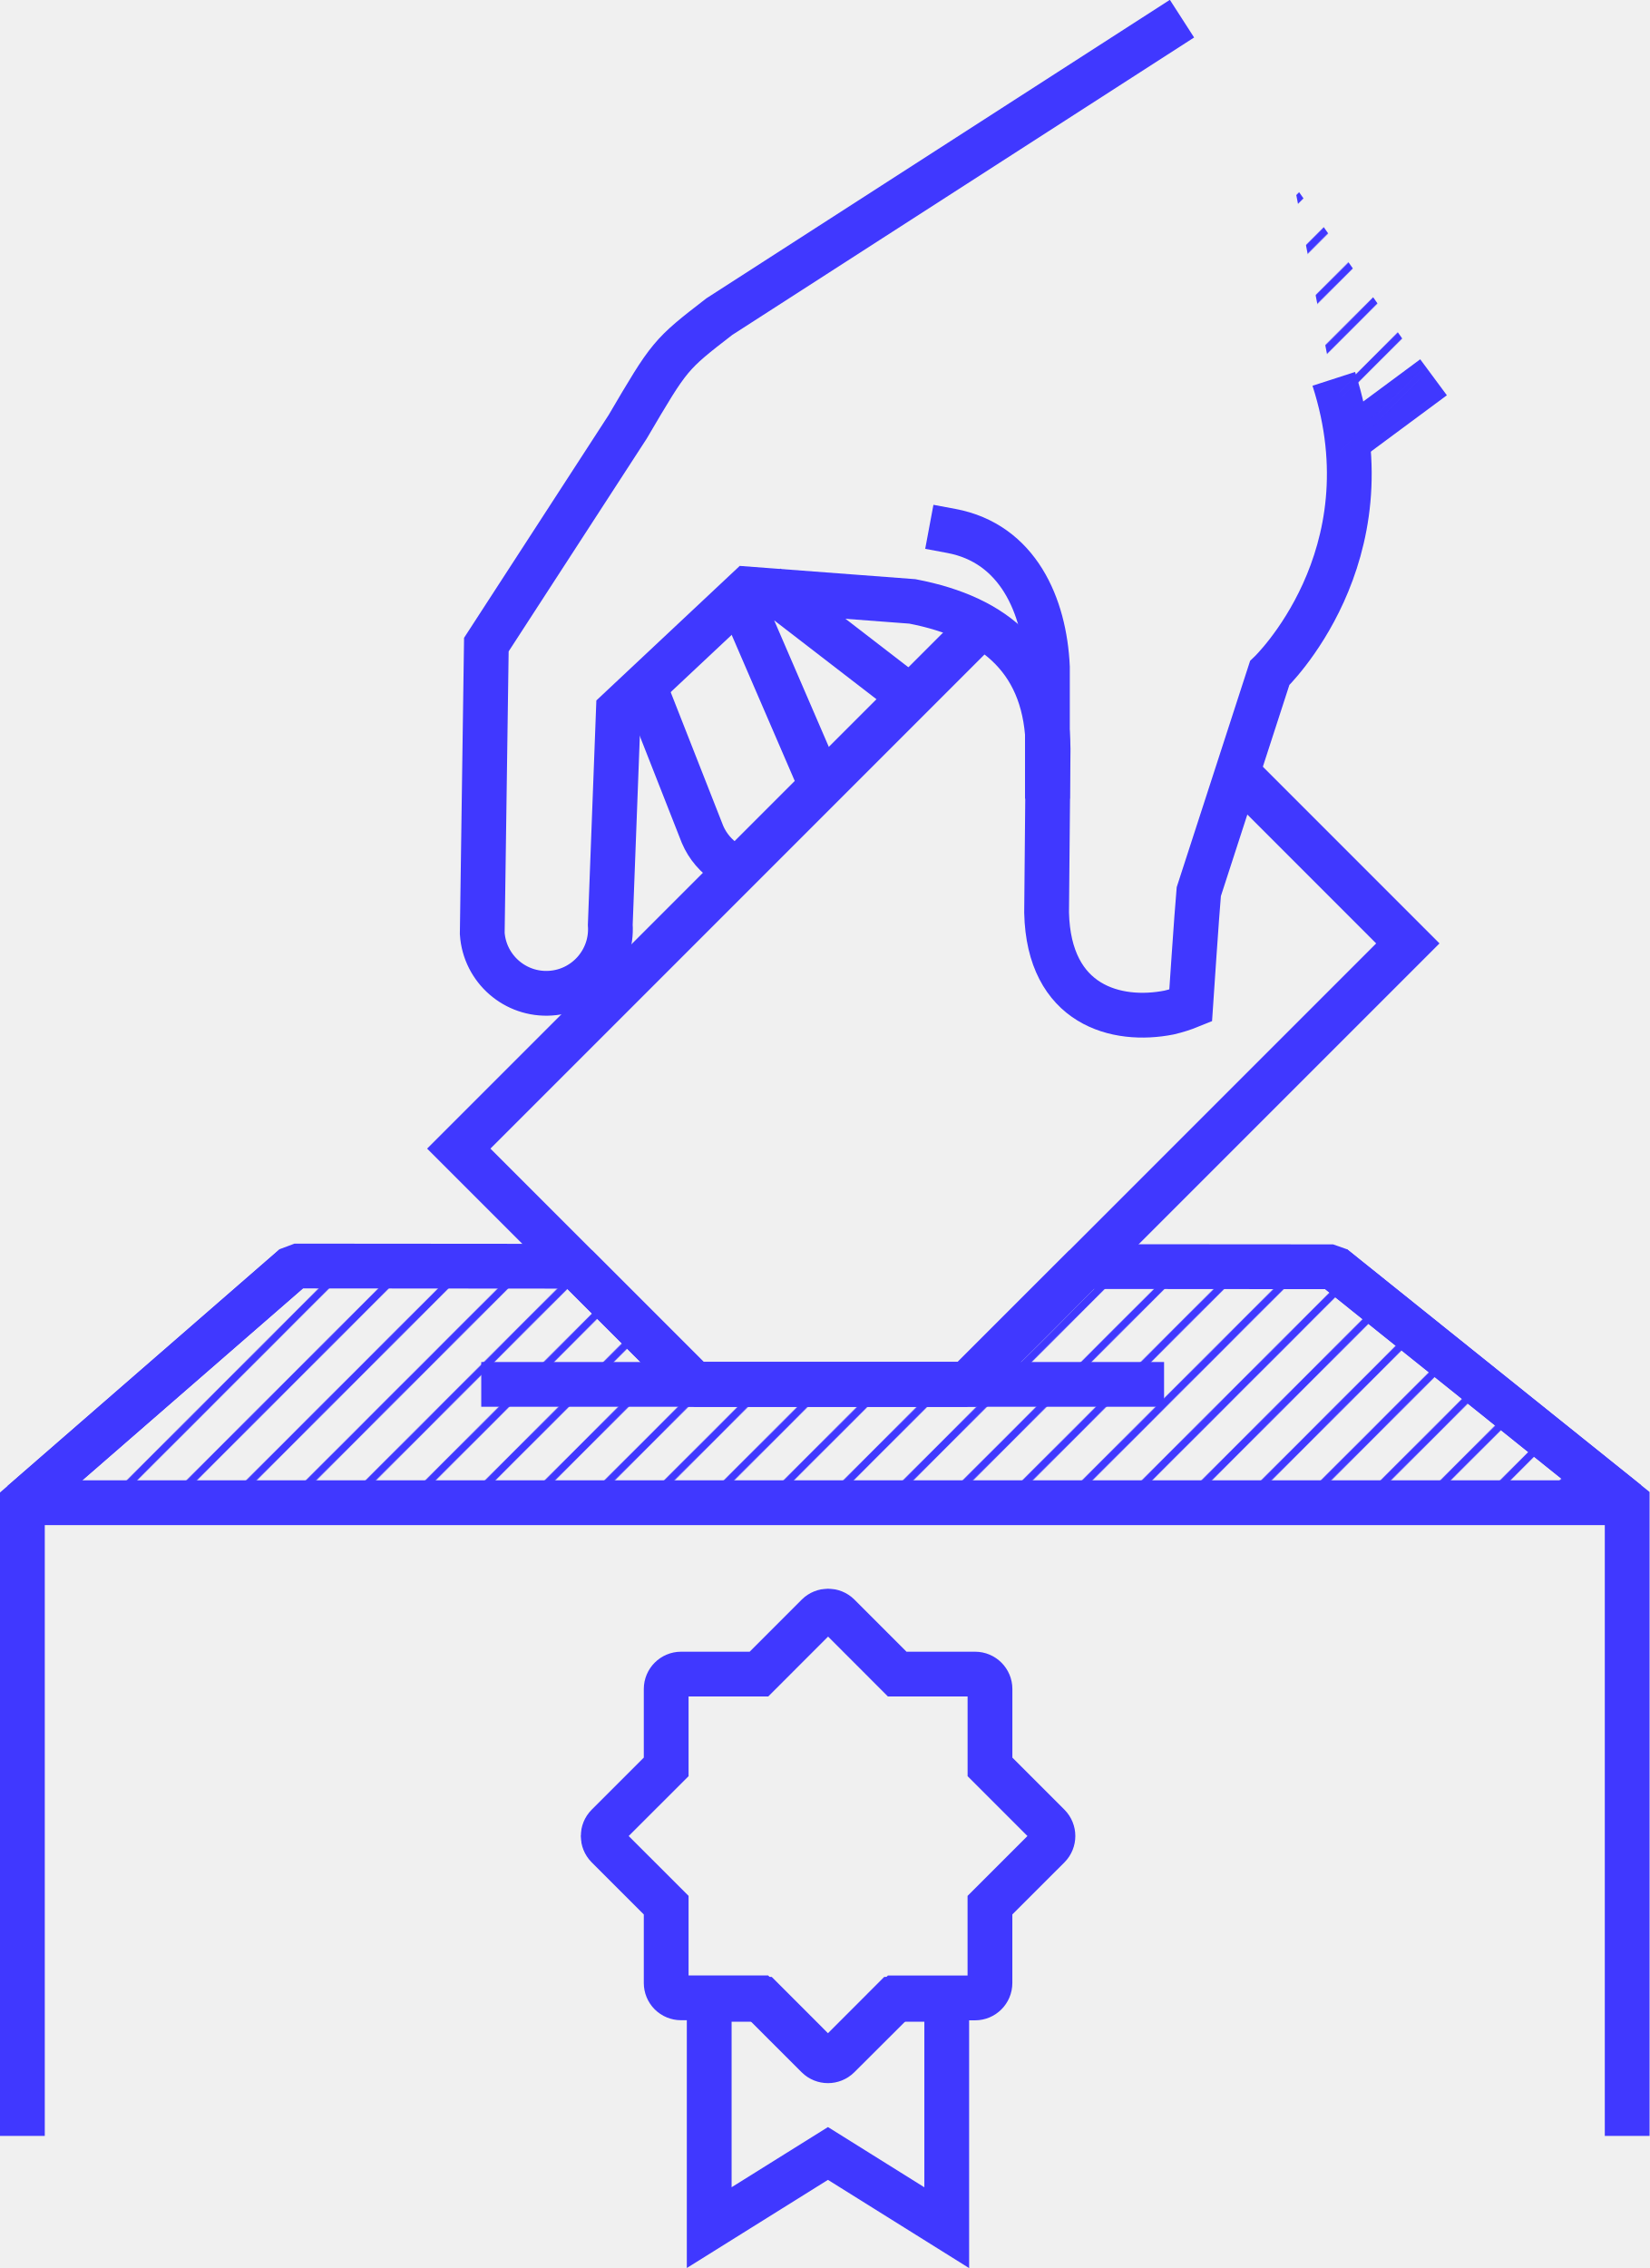
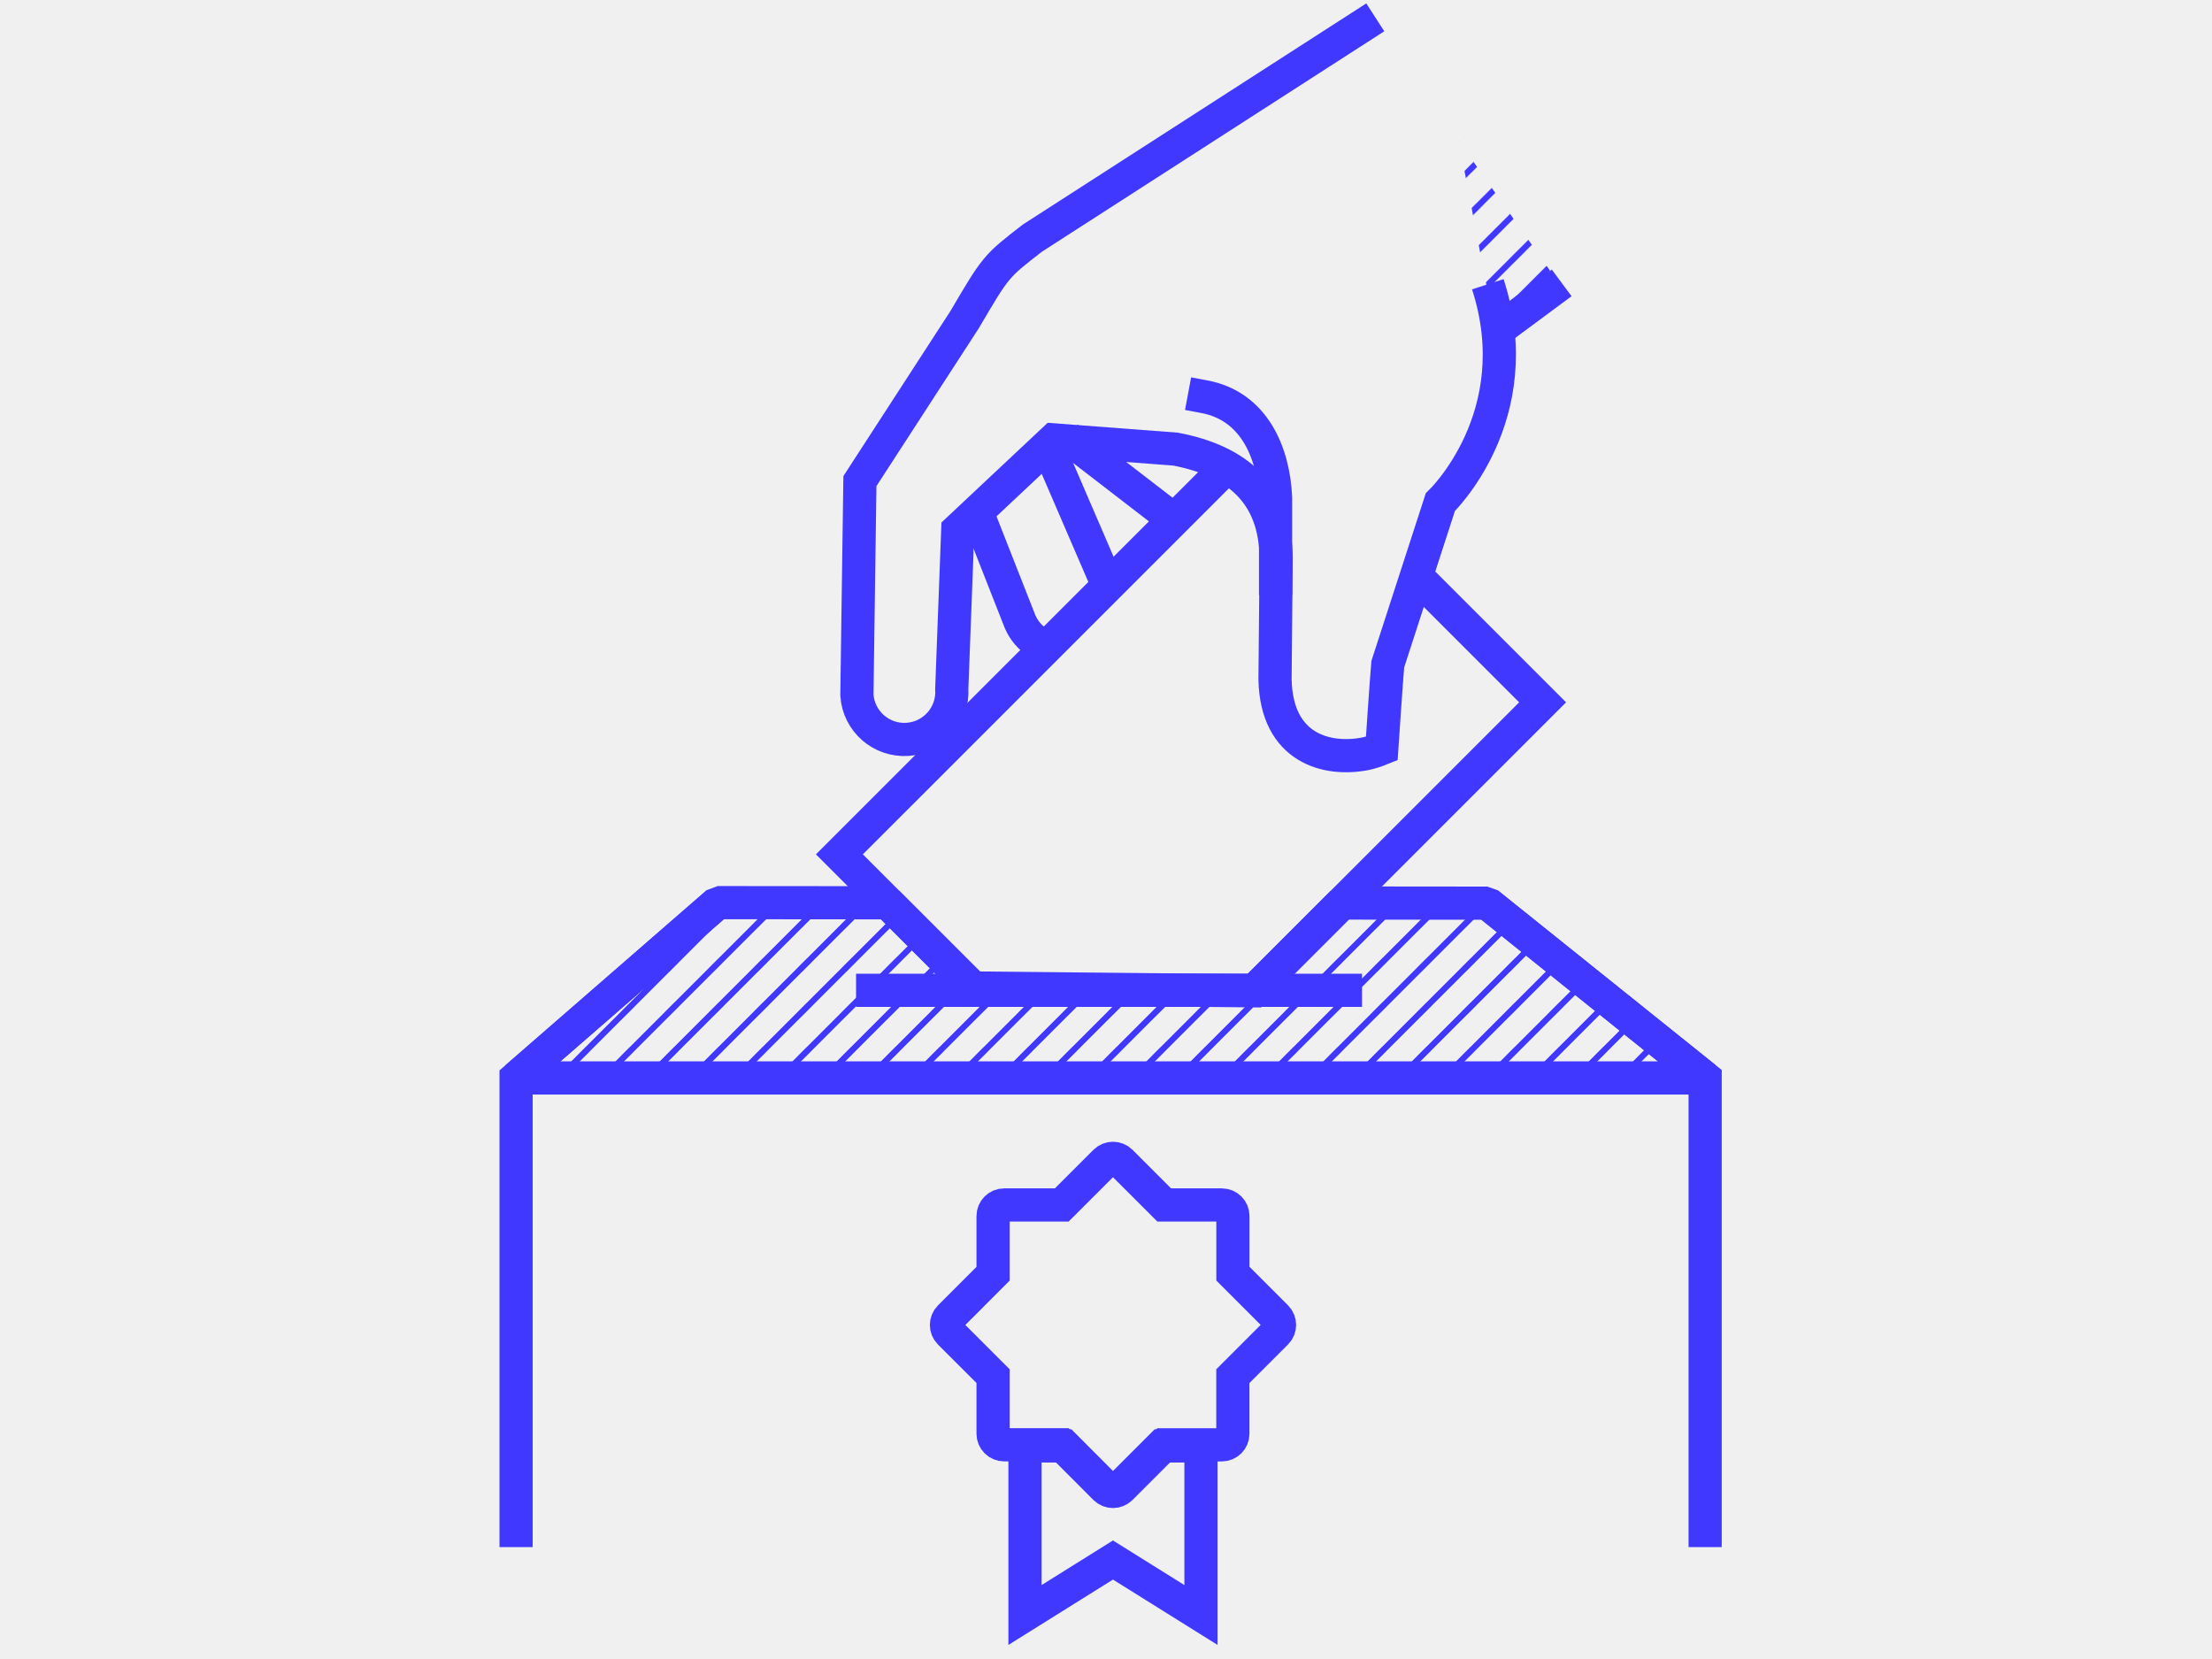
- <svg xmlns="http://www.w3.org/2000/svg" viewBox="0 0 442.04 607.69">
+ <svg xmlns="http://www.w3.org/2000/svg" viewBox="0 0 800 600">
  <defs>
-     <pattern id="lines" data-name="lines" width="16" height="16" patternTransform="translate(96 496)" patternUnits="userSpaceOnUse">
-       <path class="cls-1" d="M0 0h16v16H0z" />
-       <path class="cls-2" d="M1.98 78.02l66-66m-82 66l66-66m-82 66l66-66m-82 66l66-66m-82 66l66-66m-2 50l66-66m-82 66l66-66m-82 66l66-66m-82 66l66-66m-82 66l66-66m-2 50l66-66m-82 66l66-66m-82 66l66-66m-82 66l66-66m-82 66l66-66m-2 50l66-66m-82 66l66-66m-82 66l66-66m-82 66l66-66m-82 66l66-66m-2 50l66-66m-82 66l66-66m-82 66l66-66m-82 66l66-66m-82 66l66-66" />
+     <style>.cls-1,.cls-2,.cls-3,.cls-5,.cls-7{fill:none;}.cls-2,.cls-3,.cls-4,.cls-5,.cls-6,.cls-7{stroke:#4038ff;}.cls-2,.cls-5,.cls-7{stroke-linecap:square;}.cls-2,.cls-3,.cls-6,.cls-7{stroke-miterlimit:10;}.cls-2{stroke-width:2px;}.cls-3,.cls-4,.cls-5,.cls-6,.cls-7{stroke-width:12px;}.cls-4{stroke-linejoin:bevel;fill:url(#lines);}.cls-6{fill:#fff;}.cls-8{fill:url(#lines-3);}</style>
+     <pattern id="lines" data-name="lines" width="16" height="16" patternTransform="translate(96 496)" patternUnits="userSpaceOnUse" viewBox="0 0 16 16">
+       <rect class="cls-1" width="16" height="16" />
+       <line class="cls-2" x1="1.98" y1="78.02" x2="67.98" y2="12.02" />
+       <line class="cls-2" x1="-14.02" y1="78.02" x2="51.98" y2="12.02" />
+       <line class="cls-2" x1="-30.02" y1="78.02" x2="35.98" y2="12.02" />
+       <line class="cls-2" x1="-46.02" y1="78.02" x2="19.98" y2="12.02" />
+       <line class="cls-2" x1="-62.02" y1="78.02" x2="3.98" y2="12.02" />
+       <line class="cls-2" x1="1.98" y1="62.02" x2="67.98" y2="-3.98" />
+       <line class="cls-2" x1="-14.02" y1="62.02" x2="51.98" y2="-3.98" />
+       <line class="cls-2" x1="-30.02" y1="62.02" x2="35.98" y2="-3.98" />
+       <line class="cls-2" x1="-46.02" y1="62.02" x2="19.98" y2="-3.98" />
+       <line class="cls-2" x1="-62.02" y1="62.02" x2="3.98" y2="-3.98" />
+       <line class="cls-2" x1="1.98" y1="46.02" x2="67.98" y2="-19.98" />
+       <line class="cls-2" x1="-14.02" y1="46.02" x2="51.98" y2="-19.98" />
+       <line class="cls-2" x1="-30.02" y1="46.02" x2="35.98" y2="-19.98" />
+       <line class="cls-2" x1="-46.02" y1="46.02" x2="19.98" y2="-19.98" />
+       <line class="cls-2" x1="-62.02" y1="46.02" x2="3.98" y2="-19.98" />
+       <line class="cls-2" x1="1.98" y1="30.02" x2="67.98" y2="-35.98" />
+       <line class="cls-2" x1="-14.02" y1="30.02" x2="51.98" y2="-35.98" />
+       <line class="cls-2" x1="-30.02" y1="30.02" x2="35.98" y2="-35.98" />
+       <line class="cls-2" x1="-46.02" y1="30.02" x2="19.98" y2="-35.98" />
+       <line class="cls-2" x1="-62.02" y1="30.02" x2="3.98" y2="-35.98" />
+       <line class="cls-2" x1="1.98" y1="14.02" x2="67.98" y2="-51.98" />
+       <line class="cls-2" x1="-14.02" y1="14.02" x2="51.98" y2="-51.98" />
+       <line class="cls-2" x1="-30.02" y1="14.02" x2="35.98" y2="-51.98" />
+       <line class="cls-2" x1="-46.02" y1="14.02" x2="19.98" y2="-51.98" />
+       <line class="cls-2" x1="-62.02" y1="14.02" x2="3.98" y2="-51.98" />
    </pattern>
-     <pattern id="lines-3" data-name="lines" width="16" height="16" patternTransform="translate(-46 -192.97)" patternUnits="userSpaceOnUse">
-       <path class="cls-1" d="M0 0h16v16H0z" />
-       <path class="cls-2" d="M1.98 78.02l66-66m-82 66l66-66m-82 66l66-66m-82 66l66-66m-82 66l66-66m-2 50l66-66m-82 66l66-66m-82 66l66-66m-82 66l66-66m-82 66l66-66m-2 50l66-66m-82 66l66-66m-82 66l66-66m-82 66l66-66m-82 66l66-66m-2 50l66-66m-82 66l66-66m-82 66l66-66m-82 66l66-66m-82 66l66-66m-2 50l66-66m-82 66l66-66m-82 66l66-66m-82 66l66-66m-82 66l66-66" />
+     <pattern id="lines-3" data-name="lines" width="16" height="16" patternTransform="translate(-46 -192.97)" patternUnits="userSpaceOnUse" viewBox="0 0 16 16">
+       <rect class="cls-1" width="16" height="16" />
+       <line class="cls-2" x1="1.98" y1="78.02" x2="67.98" y2="12.02" />
+       <line class="cls-2" x1="-14.02" y1="78.02" x2="51.98" y2="12.02" />
+       <line class="cls-2" x1="-30.02" y1="78.02" x2="35.98" y2="12.02" />
+       <line class="cls-2" x1="-46.02" y1="78.02" x2="19.98" y2="12.02" />
+       <line class="cls-2" x1="-62.02" y1="78.02" x2="3.98" y2="12.02" />
+       <line class="cls-2" x1="1.98" y1="62.02" x2="67.98" y2="-3.98" />
+       <line class="cls-2" x1="-14.02" y1="62.02" x2="51.98" y2="-3.98" />
+       <line class="cls-2" x1="-30.02" y1="62.02" x2="35.98" y2="-3.98" />
+       <line class="cls-2" x1="-46.02" y1="62.02" x2="19.98" y2="-3.98" />
+       <line class="cls-2" x1="-62.02" y1="62.02" x2="3.98" y2="-3.98" />
+       <line class="cls-2" x1="1.98" y1="46.02" x2="67.98" y2="-19.98" />
+       <line class="cls-2" x1="-14.02" y1="46.02" x2="51.98" y2="-19.98" />
+       <line class="cls-2" x1="-30.02" y1="46.02" x2="35.98" y2="-19.98" />
+       <line class="cls-2" x1="-46.02" y1="46.02" x2="19.98" y2="-19.98" />
+       <line class="cls-2" x1="-62.02" y1="46.02" x2="3.98" y2="-19.98" />
+       <line class="cls-2" x1="1.98" y1="30.02" x2="67.98" y2="-35.98" />
+       <line class="cls-2" x1="-14.02" y1="30.02" x2="51.98" y2="-35.98" />
+       <line class="cls-2" x1="-30.02" y1="30.02" x2="35.98" y2="-35.98" />
+       <line class="cls-2" x1="-46.02" y1="30.02" x2="19.98" y2="-35.98" />
+       <line class="cls-2" x1="-62.02" y1="30.02" x2="3.98" y2="-35.98" />
+       <line class="cls-2" x1="1.98" y1="14.02" x2="67.98" y2="-51.98" />
+       <line class="cls-2" x1="-14.02" y1="14.02" x2="51.98" y2="-51.98" />
+       <line class="cls-2" x1="-30.02" y1="14.02" x2="35.98" y2="-51.98" />
+       <line class="cls-2" x1="-46.02" y1="14.02" x2="19.98" y2="-51.98" />
+       <line class="cls-2" x1="-62.02" y1="14.02" x2="3.98" y2="-51.98" />
    </pattern>
-     <style>
-             .cls-1,.cls-2,.cls-3{fill:none}.cls-2,.cls-3{stroke:#4038ff}.cls-2{stroke-linecap:square}.cls-2,.cls-3{stroke-miterlimit:10}.cls-2{stroke-width:2px}.cls-3{stroke-width:12px}
-         </style>
  </defs>
  <g id="Layer_2" data-name="Layer 2">
-     <g id="Layer_17" data-name="Layer 17">
-       <path class="cls-3" d="M78.91 339.23L6 402.64v169.65m430.04 0V402.64l-78.81-63.22" />
-       <path stroke-linejoin="bevel" fill="url(#lines)" stroke-width="12" stroke="#4038ff" d="M357.23 339.42l-66.55-.05-31.57 31.56H186.1l-31.65-31.65-75.54-.06L6 402.64h430.04l-78.81-63.22z" />
-       <path class="cls-3" d="M128.96 370.93h182.98M179.68 534.14a4 4 0 01-1.16-2.81v-20.86l-15.72-15.71a4 4 0 010-5.63l15.72-15.71v-20.86a4 4 0 014-4h20.86l15.71-15.72a4 4 0 015.63 0l15.71 15.72h20.86a4 4 0 014 4v20.86L281 489.13a4 4 0 010 5.63l-15.72 15.71v20.86a4 4 0 01-4 4H240.4L224.69 551a4 4 0 01-5.63 0l-15.71-15.7h-20.86a4 4 0 01-2.81-1.16zM205 452.56z" />
-       <path class="cls-3" d="M239.43 535.7l-14.74 14.75a4 4 0 01-5.63 0l-14.74-14.75h-14.27v61.17L221.87 577l31.83 19.89V535.7z" />
-       <path stroke-width="12" stroke-linecap="square" stroke="#4038ff" fill="none" d="M336.81 212.32l40.45 40.46-118.15 118.15H186.1l-63.16-63.17 134.65-134.65" />
-       <path class="cls-3" d="M242.25 185.46l-36.81-28.37m-34.18 23.23l17 43.26a17.11 17.11 0 006.59 7.74M219.83 210l-23-53.26" />
-       <path class="cls-3" d="M316.74 5l-124 79.85c-13.21 10.22-13.21 10.22-24.54 29.51l-37.87 58.36-1.1 77.4a17.19 17.19 0 0034.31-2.33l2.17-57.42 34.7-32.56 44.08 3.33c22.55 4.34 36.14 16.21 36.37 39.5l-.4 43.9c.57 24.93 18.83 29.53 32.82 26.76a38.36 38.36 0 005.78-1.84s1.68-25.13 2.18-30.54l19-58.57s32.64-31.06 17.18-78.84" />
-       <path fill="#fff" stroke-width="12" stroke-miterlimit="10" stroke="#4038ff" d="M361.21 118.08l22.94-16.99" />
-       <path d="M254.93 142.26c17.82 3.33 25 20 25.75 36.49V208" stroke-width="12" stroke-miterlimit="10" stroke-linecap="square" stroke="#4038ff" fill="none" />
-       <path d="M357 102.13c6.32 10.23 3.13 11.69 1.71 19.24l26.22-17.65-38.05-54" fill="url(#lines-3)" />
+     <g id="Election">
+       <polyline class="cls-3" points="259.56 326.45 186.65 389.86 186.65 559.52" />
+       <polyline class="cls-3" points="616.69 559.52 616.69 389.86 537.88 326.64" />
+       <polygon class="cls-4" points="537.88 326.64 485.32 326.59 453.76 358.16 352.75 358.16 321.09 326.5 259.56 326.45 186.65 389.86 616.69 389.86 537.88 326.64" />
+       <line class="cls-3" x1="309.61" y1="358.16" x2="492.59" y2="358.16" />
+       <path class="cls-3" d="M360.33,521.36a4,4,0,0,1-1.17-2.81V497.7L343.45,482a4,4,0,0,1,0-5.62l15.71-15.72V439.79a4,4,0,0,1,4-4H384l15.71-15.71a4,4,0,0,1,5.62,0l15.72,15.71H441.9a4,4,0,0,1,4,4v20.85l15.71,15.72a4,4,0,0,1,0,5.62L445.88,497.7v20.85a4,4,0,0,1-4,4H421.05l-15.72,15.71a4,4,0,0,1-5.62,0L384,522.53H363.14A4,4,0,0,1,360.33,521.36Zm25.31-81.57,0,0Z" />
+       <path class="cls-3" d="M420.08,522.93l-14.75,14.75a4,4,0,0,1-5.62,0L385,522.93H370.7v61.16l31.82-19.89,31.83,19.89V522.93Z" />
+       <polyline class="cls-5" points="517.45 213.55 557.91 254.01 453.58 358.34 351.91 357.32 303.58 308.99 438.24 174.34" />
+       <line class="cls-3" x1="422.9" y1="186.68" x2="386.09" y2="158.31" />
+       <path class="cls-3" d="M351.91,181.55l17,43.25a17.11,17.11,0,0,0,6.59,7.74" />
+       <line class="cls-3" x1="400.48" y1="211.26" x2="377.52" y2="158.01" />
+       <path class="cls-3" d="M497.39,6.27l-124,79.84c-13.21,10.22-13.21,10.22-24.54,29.52L311,174l-1.09,77.41a17.19,17.19,0,0,0,34.31-2.33l2.17-57.42,34.7-32.57,44.08,3.34c22.54,4.34,36.14,16.2,36.37,39.5l-.41,43.9c.58,24.92,18.83,29.53,32.83,26.75a37.15,37.15,0,0,0,5.78-1.84s1.68-25.13,2.17-30.53l19-58.58s32.65-31.06,17.18-78.83" />
+       <line class="cls-6" x1="541.86" y1="119.3" x2="564.8" y2="102.31" />
+       <path class="cls-7" d="M435.58,143.48c17.82,3.33,25,20,25.75,36.5v29.27" />
+       <path class="cls-8" d="M537.63,103.36c6.32,10.23,3.12,11.68,1.71,19.24l26.22-17.66-38-54" />
+       <rect class="cls-1" width="800" height="600" />
    </g>
  </g>
</svg>
